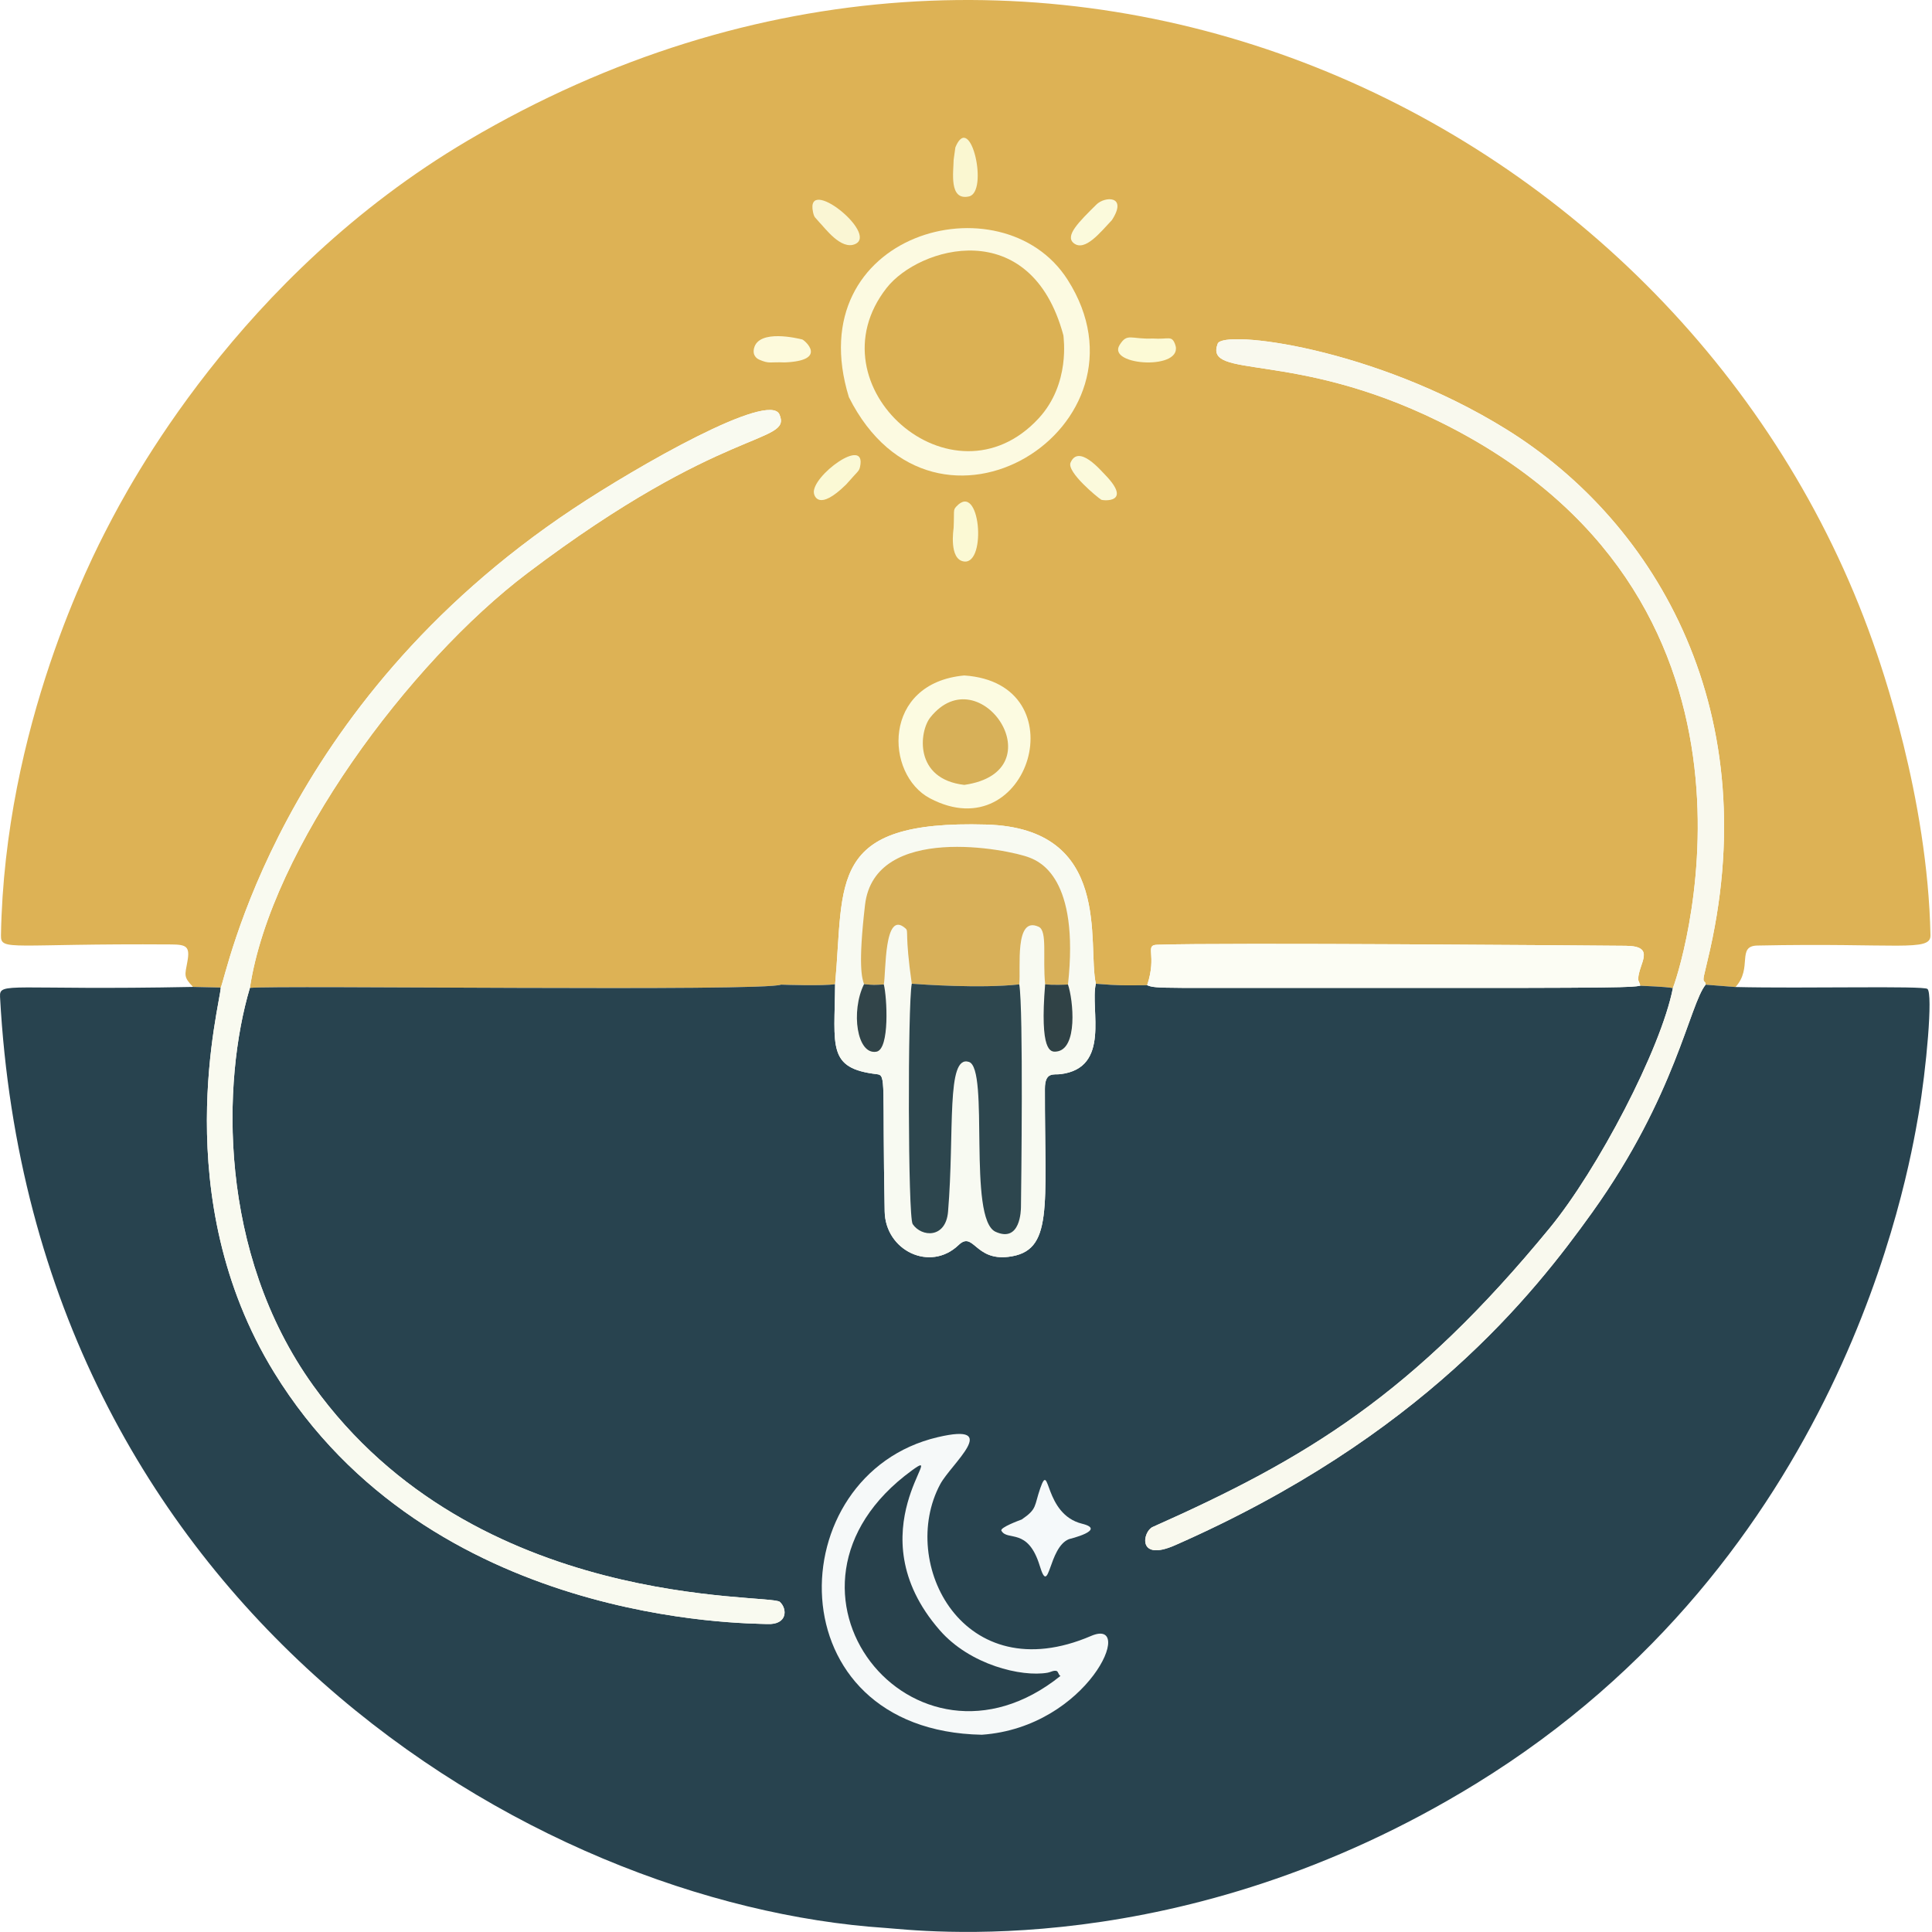
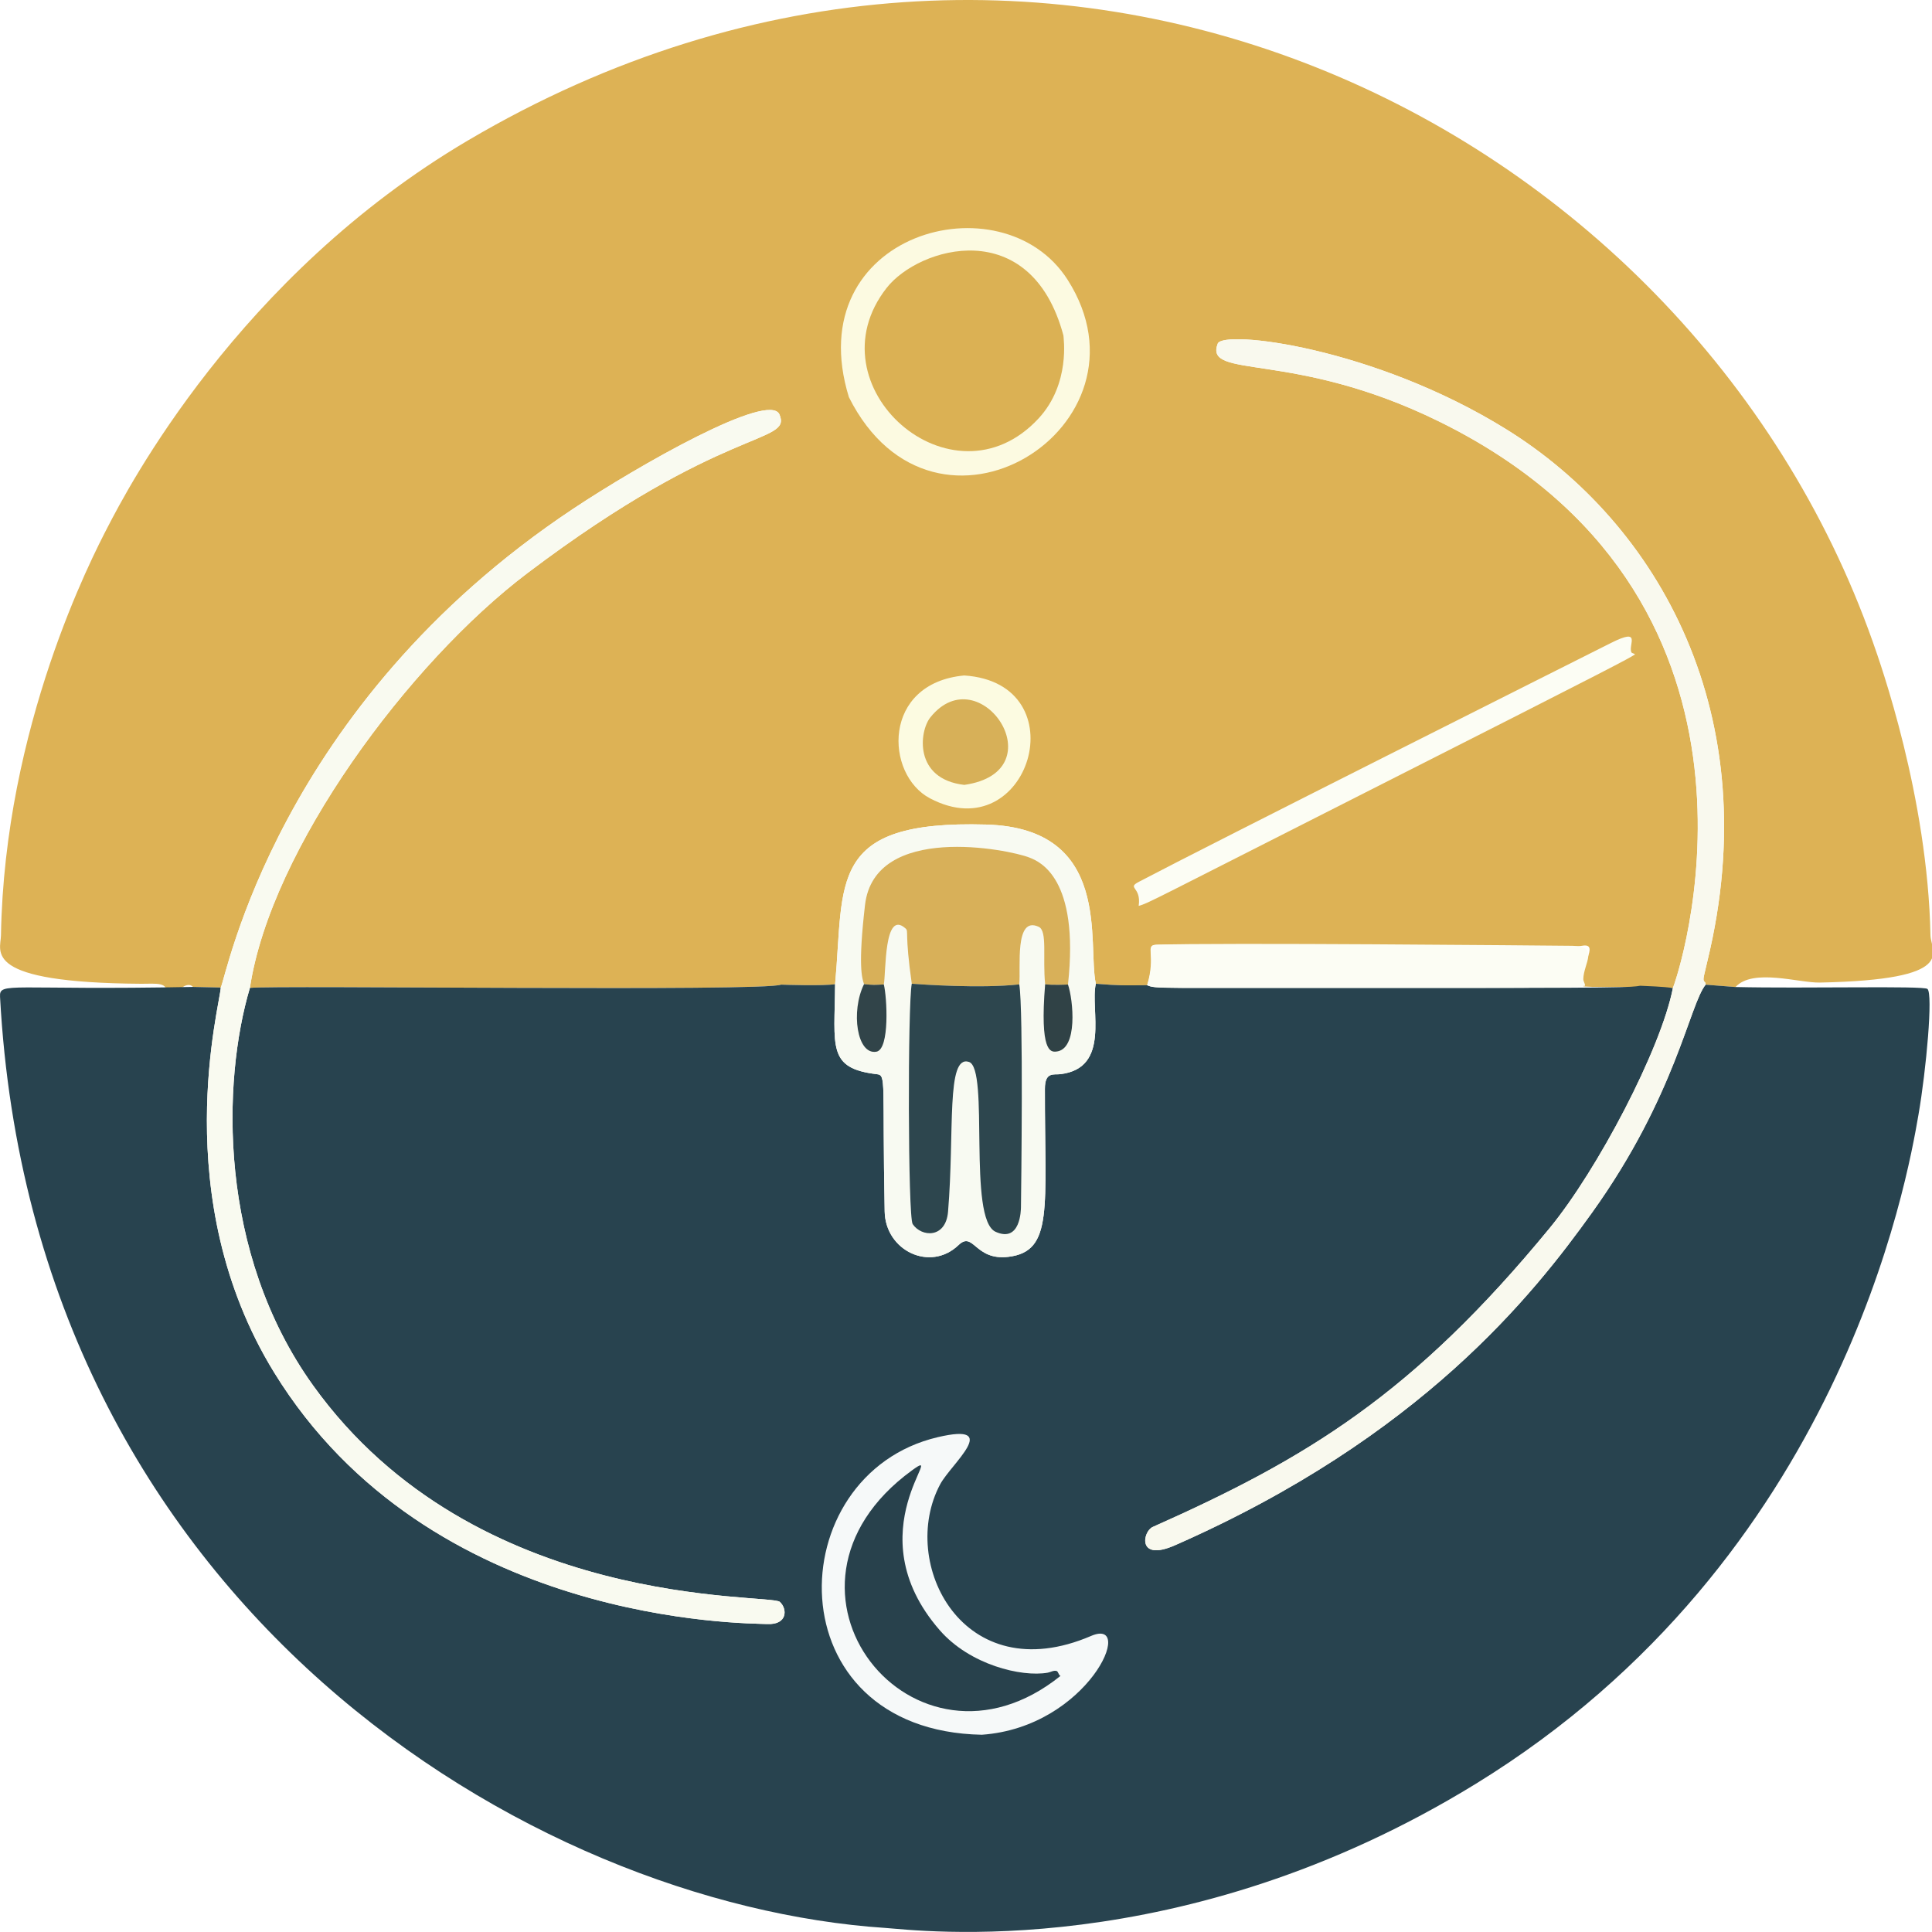
<svg xmlns="http://www.w3.org/2000/svg" width="100%" height="100%" viewBox="0 0 835 835" version="1.1" xml:space="preserve" style="fill-rule:evenodd;clip-rule:evenodd;stroke-linejoin:round;stroke-miterlimit:2;">
  <g transform="matrix(1,0,0,1,-1129.001,-363.4842)">
    <g id="core" transform="matrix(1.893555,0,0,1.893555,136,17)">
-       <path d="M702.675,407.719C699.021,409.353 587.033,407.811 581.448,408.465C586.256,376.676 617.783,334.229 644.759,313.818C689.681,279.828 705.247,284.427 702.321,277.584C700.011,272.181 670.002,289.291 655.225,299.116C587.532,344.125 576.025,406.258 574.795,408.379C572.687,408.333 570.579,408.288 568.471,408.242C566.266,405.927 566.605,405.637 567.182,402.464C567.808,399.024 566.993,398.569 563.499,398.545C526.926,398.293 524.569,400.161 524.631,396.491C525.443,348.725 545.456,310.101 549.003,303.256C553.442,294.69 578.66,246.023 631.227,215.032C762.06,137.898 909.326,209.4 951.833,329.378C953.66,334.533 964.391,364.821 965.032,396.463C965.11,400.302 957.462,398.143 925.524,398.797C920.708,398.896 924.52,403.919 920.529,408.264C918.258,408.086 915.986,407.908 913.715,407.73C913.77,406.972 913.174,407.19 913.233,406.384C913.256,406.058 913.276,405.796 914.104,402.392C927.789,346.159 902.91,302.478 868.198,280.954C837.875,262.153 803.574,258.193 802.347,261.418C799.204,269.683 819.536,262.845 852.693,279.095C933.295,318.599 909.279,400.477 906.238,408.511C905.649,408.402 904.581,408.204 898.768,407.974C898.78,407.437 898.31,406.961 898.323,406.423C898.407,402.895 902.557,398.915 895.493,398.856C886.935,398.784 804.145,398.092 788.52,398.614C785.589,398.712 788.563,400.855 786.243,407.851C780.329,407.89 780.398,407.964 774.532,407.52C772.524,398.433 778.526,372.014 749.519,371.182C713.121,370.139 717.166,384.248 715.019,407.617C712.22,408.041 703.662,407.753 702.675,407.719Z" style="fill:rgb(221,178,85);" />
+       <path d="M702.675,407.719C699.021,409.353 587.033,407.811 581.448,408.465C586.256,376.676 617.783,334.229 644.759,313.818C689.681,279.828 705.247,284.427 702.321,277.584C700.011,272.181 670.002,289.291 655.225,299.116C587.532,344.125 576.025,406.258 574.795,408.379C572.687,408.333 570.579,408.288 568.471,408.242C566.266,405.927 561.852,413.559 562.429,410.386C563.055,406.946 560.128,407.547 556.634,407.523C520.061,407.271 524.569,400.161 524.631,396.491C525.443,348.725 545.456,310.101 549.003,303.256C553.442,294.69 578.66,246.023 631.227,215.032C762.06,137.898 909.326,209.4 951.833,329.378C953.66,334.533 964.391,364.821 965.032,396.463C965.11,400.302 971.721,406.593 939.783,407.247C934.967,407.346 924.52,403.919 920.529,408.264C918.258,408.086 915.986,407.908 913.715,407.73C913.77,406.972 913.174,407.19 913.233,406.384C913.256,406.058 913.276,405.796 914.104,402.392C927.789,346.159 902.91,302.478 868.198,280.954C837.875,262.153 803.574,258.193 802.347,261.418C799.204,269.683 819.536,262.845 852.693,279.095C933.295,318.599 909.279,400.477 906.238,408.511C905.649,408.402 904.581,408.732 898.768,408.502C898.78,407.965 885.805,408.522 885.648,408.007C884.449,404.058 889.891,398.051 885.459,398.856C877.038,400.385 804.145,398.092 788.52,398.614C785.589,398.712 788.563,400.855 786.243,407.851C780.329,407.89 780.398,407.964 774.532,407.52C772.524,398.433 778.526,372.014 749.519,371.182C713.121,370.139 717.166,384.248 715.019,407.617C712.22,408.041 703.662,407.753 702.675,407.719Z" style="fill:rgb(221,178,85);" />
      <path d="M702.675,407.719C703.662,407.753 712.22,408.041 715.019,407.617C714.908,421.888 713.169,426.828 724.549,428.16C726.755,428.418 725.76,429.662 726.335,459.508C726.507,468.425 736.704,473.373 743.19,467.166C746.635,463.869 746.889,470.769 754.552,469.85C764.927,468.606 762.858,458.768 762.904,431.499C762.911,427.542 764.921,428.343 766.464,428.153C778.051,426.724 773.162,413.33 774.532,407.52C780.398,407.964 780.329,407.89 786.243,407.851C788.393,408.721 788.48,408.402 837.5,408.461C896.686,408.533 896.692,408.315 898.768,407.974C904.581,408.204 905.649,408.402 906.238,408.511C903.492,422.5 889.024,450.001 878.161,463.232C847.009,501.175 822.724,515.844 787.504,531.507C785.241,532.514 783.863,539.519 792.58,535.686C848.822,510.959 874.43,478.415 887.813,459.724C906.918,433.042 910.028,412.203 913.715,407.73C915.986,407.908 918.258,408.086 920.529,408.264C936.329,408.639 963.389,407.931 964.338,408.699C965.64,409.753 964.079,427.108 962.287,437.451C959.788,451.882 944.732,538.815 861.258,590.124C794.014,631.456 733.478,623.486 726.527,623.026C645.904,617.696 531.941,549.873 524.42,410.499C524.229,406.975 526.677,409.066 568.471,408.242C570.579,408.288 572.687,408.333 574.795,408.379C574.744,411.968 562.352,456.167 586.97,496.222C622.457,553.961 695.004,553.447 699.497,553.66C704.168,553.881 704.159,550.217 702.411,548.608C700.221,546.593 632.91,550.82 595.878,499.211C574.07,468.818 575.113,429.773 581.448,408.465C587.033,407.811 699.021,409.353 702.675,407.719Z" style="fill:rgb(40,67,79);" />
      <path d="M715.019,407.617C717.166,384.248 713.121,370.139 749.519,371.182C778.526,372.014 772.524,398.433 774.532,407.52C773.162,413.33 778.051,426.724 766.464,428.153C764.921,428.343 762.911,427.542 762.904,431.499C762.858,458.768 764.927,468.606 754.552,469.85C746.889,470.769 746.635,463.869 743.19,467.166C736.704,473.373 726.507,468.425 726.335,459.508C725.76,429.662 726.755,428.418 724.549,428.16C713.169,426.828 714.908,421.888 715.019,407.617Z" style="fill:rgb(248,250,242);" />
      <path d="M718.168,273.639C706.631,236.148 753.167,223.444 768.081,246.82C789.406,280.243 737.851,312.787 718.168,273.639Z" style="fill:rgb(252,250,225);" />
      <path d="M574.795,408.379C576.025,406.258 587.532,344.125 655.225,299.116C670.002,289.291 700.011,272.181 702.321,277.584C705.247,284.427 689.681,279.828 644.759,313.818C617.783,334.229 586.256,376.676 581.448,408.465C575.113,429.773 574.07,468.818 595.878,499.211C632.91,550.82 700.221,546.593 702.411,548.608C704.159,550.217 704.168,553.881 699.497,553.66C695.004,553.447 622.457,553.961 586.97,496.222C562.352,456.167 574.744,411.968 574.795,408.379Z" style="fill:rgb(249,250,240);" />
      <path d="M913.715,407.73C910.028,412.203 906.918,433.042 887.813,459.724C874.43,478.415 848.822,510.959 792.58,535.686C783.863,539.519 785.241,532.514 787.504,531.507C822.724,515.844 847.009,501.175 878.161,463.232C889.024,450.001 903.492,422.5 906.238,408.511C909.279,400.477 933.295,318.599 852.693,279.095C819.536,262.845 799.204,269.683 802.347,261.418C803.574,258.193 837.875,262.153 868.198,280.954C902.91,302.478 927.789,346.159 914.104,402.392C913.276,405.796 913.256,406.058 913.233,406.384C913.174,407.19 913.77,406.972 913.715,407.73Z" style="fill:rgb(249,249,238);" />
      <path d="M748.512,578.927C700.933,578.02 702.257,519.509 738.442,511.011C753.179,507.549 741.498,517.092 738.999,521.769C729.414,539.703 744.206,568.934 773.447,556.376C783.81,551.925 772.856,577.207 748.512,578.927Z" style="fill:rgb(246,249,249);" />
      <path d="M767.129,259.533C767.131,259.972 768.808,270.532 761.473,278.473C741.788,299.784 709.263,271.084 726.775,248.703C734.124,239.312 759.675,231.788 767.129,259.533Z" style="fill:rgb(219,177,84);" />
      <path d="M721.62,407.609C721.159,406.24 720.231,403.482 721.846,389.544C724.023,370.749 754.661,376.836 759.408,378.729C761.656,379.626 770.847,383.292 768.171,407.694C767.754,407.714 764.563,407.867 762.959,407.631C762.359,401.516 763.521,395.458 761.489,394.518C755.903,391.935 757.437,403.915 757.053,407.662C748.173,408.65 734.475,407.654 732.518,407.511C730.857,395.8 731.864,395.593 731.113,394.911C726.127,390.387 726.663,405.032 726.136,407.675C723.844,407.795 723.923,407.829 721.62,407.609Z" style="fill:rgb(216,176,89);" />
      <path d="M732.518,407.511C734.475,407.654 748.173,408.65 757.053,407.662C758.023,413.429 757.492,454.434 757.44,458.501C757.431,459.147 757.333,466.704 751.653,464.133C745.189,461.208 750.302,426.873 745.562,425.354C740.311,423.672 742.318,441.255 740.799,459.537C740.288,465.696 734.75,465.383 732.724,462.373C731.631,460.747 731.581,412.413 732.518,407.511Z" style="fill:rgb(45,70,78);" />
-       <path d="M786.243,407.851C788.563,400.855 785.589,398.712 788.52,398.614C804.145,398.092 886.935,398.784 895.493,398.856C902.557,398.915 898.407,402.895 898.323,406.423C898.31,406.961 898.78,407.437 898.768,407.974C896.692,408.315 896.686,408.533 837.5,408.461C788.48,408.402 788.393,408.721 786.243,407.851Z" style="fill:rgb(252,253,244);" />
+       <g transform="matrix(0.888199,0,0,1,87.90292,0)">
+         <path d="M786.243,407.851C788.563,400.855 785.589,398.712 788.52,398.614C804.145,398.092 886.935,398.784 895.493,398.856C902.557,398.915 898.407,402.895 898.323,406.423C898.31,406.961 898.78,407.437 898.768,407.974C896.692,408.315 896.686,408.533 837.5,408.461C788.48,408.402 788.393,408.721 786.243,407.851Z" style="fill:rgb(252,253,244);" />
+       </g>
+       <g transform="matrix(1.006398,-0.510516,0.239233,0.471609,-104.5361,598.7923)">
+         <path d="M786.243,407.851C788.563,400.855 785.589,398.712 788.52,398.614C804.145,398.092 886.935,398.784 895.493,398.856C902.557,398.915 898.407,402.895 898.323,406.423C898.31,406.961 898.78,407.437 898.768,407.974C896.692,408.315 896.686,408.533 837.5,408.461C788.48,408.402 788.393,408.721 786.243,407.851Z" style="fill:rgb(252,253,244);" />
+       </g>
      <path d="M766.474,565.49C733.028,592.376 695.52,545.606 732.544,518.601C741.179,512.302 719.15,532.45 738.922,555.093C745.795,562.964 757.525,565.808 763.522,564.768C764.196,564.652 764.869,564.198 765.534,564.361C766.009,564.477 765.998,565.374 766.474,565.49Z" style="fill:rgb(40,65,76);" />
      <path d="M744.5,337.153C770.79,338.91 759.317,377.14 736.67,365.194C726.359,359.756 725.669,338.899 744.5,337.153Z" style="fill:rgb(252,251,225);" />
      <path d="M744.508,362.129C732.958,360.801 734.191,349.924 736.766,346.712C748.088,332.59 765.848,359.066 744.508,362.129Z" style="fill:rgb(215,176,88);" />
-       <path d="M757.619,529.792C761.197,527.347 760.416,526.77 761.854,522.646C764.126,516.129 762.568,528.593 771.398,530.766C777.15,532.182 768.447,534.263 768.402,534.281C763.658,536.158 763.961,547.695 761.74,540.405C759.018,531.466 754.325,534.841 752.976,532.351C752.586,531.633 757.221,529.938 757.619,529.792Z" style="fill:rgb(245,249,250);" />
      <path d="M721.62,407.609C723.923,407.829 723.844,407.795 726.136,407.675C726.859,410.493 727.533,422.477 724.446,423.026C719.997,423.819 718.559,413.827 721.62,407.609Z" style="fill:rgb(49,68,73);" />
      <path d="M762.959,407.631C764.563,407.867 767.754,407.714 768.171,407.694C769.352,411.112 770.534,422.569 765.457,423C764.215,423.106 761.696,423.122 762.959,407.631Z" style="fill:rgb(48,66,70);" />
-       <path d="M742.071,303.483C742.254,299.559 741.902,299.454 742.656,298.626C748.12,292.622 749.68,311.713 744.497,311.144C740.899,310.749 742.074,303.587 742.071,303.483Z" style="fill:rgb(251,249,212);" />
-       <path d="M703.494,265.701C700.098,265.558 700.043,266.081 697.719,265.077C697.51,264.987 696.075,264.367 696.508,262.502C697.557,257.991 706.641,260.245 707.509,260.46C708.022,260.587 713.571,265.304 703.494,265.701Z" style="fill:rgb(253,250,220);" />
-       <path d="M711.348,233.637C710.504,232.581 710.268,232.748 709.976,231.378C708.158,222.829 724.96,236.287 719.607,238.684C716.366,240.135 712.71,235.003 711.348,233.637Z" style="fill:rgb(250,246,212);" />
-       <path d="M742.07,219.487C742.481,216.728 742.419,216.729 742.513,216.508C745.983,208.341 750.094,226.772 745.592,227.81C740.895,228.892 742.07,222.002 742.07,219.487Z" style="fill:rgb(250,247,209);" />
-       <path d="M787.489,260.247C791.159,260.49 791.79,259.496 792.581,261.447C795.077,267.602 776.964,266.546 779.943,261.74C781.72,258.873 782.49,260.457 787.489,260.247Z" style="fill:rgb(252,250,214);" />
-       <path d="M717.553,293.55C711.284,299.715 710.284,296.167 710.185,295.564C709.546,291.697 722.307,282.263 720.708,289.543C720.481,290.579 720.278,290.427 717.553,293.55Z" style="fill:rgb(251,249,213);" />
-       <path d="M778.191,233.227C775.662,235.879 772.066,240.505 769.504,238.495C767.361,236.813 770.754,233.548 774.657,229.67C776.6,227.74 781.868,227.567 778.191,233.227Z" style="fill:rgb(251,250,220);" />
-       <path d="M776.644,291.347C782.987,297.894 776.144,297.268 775.75,297.031C774.97,296.561 767.84,290.719 768.76,288.575C770.615,284.25 775.755,290.48 776.644,291.347Z" style="fill:rgb(251,250,220);" />
    </g>
  </g>
</svg>
